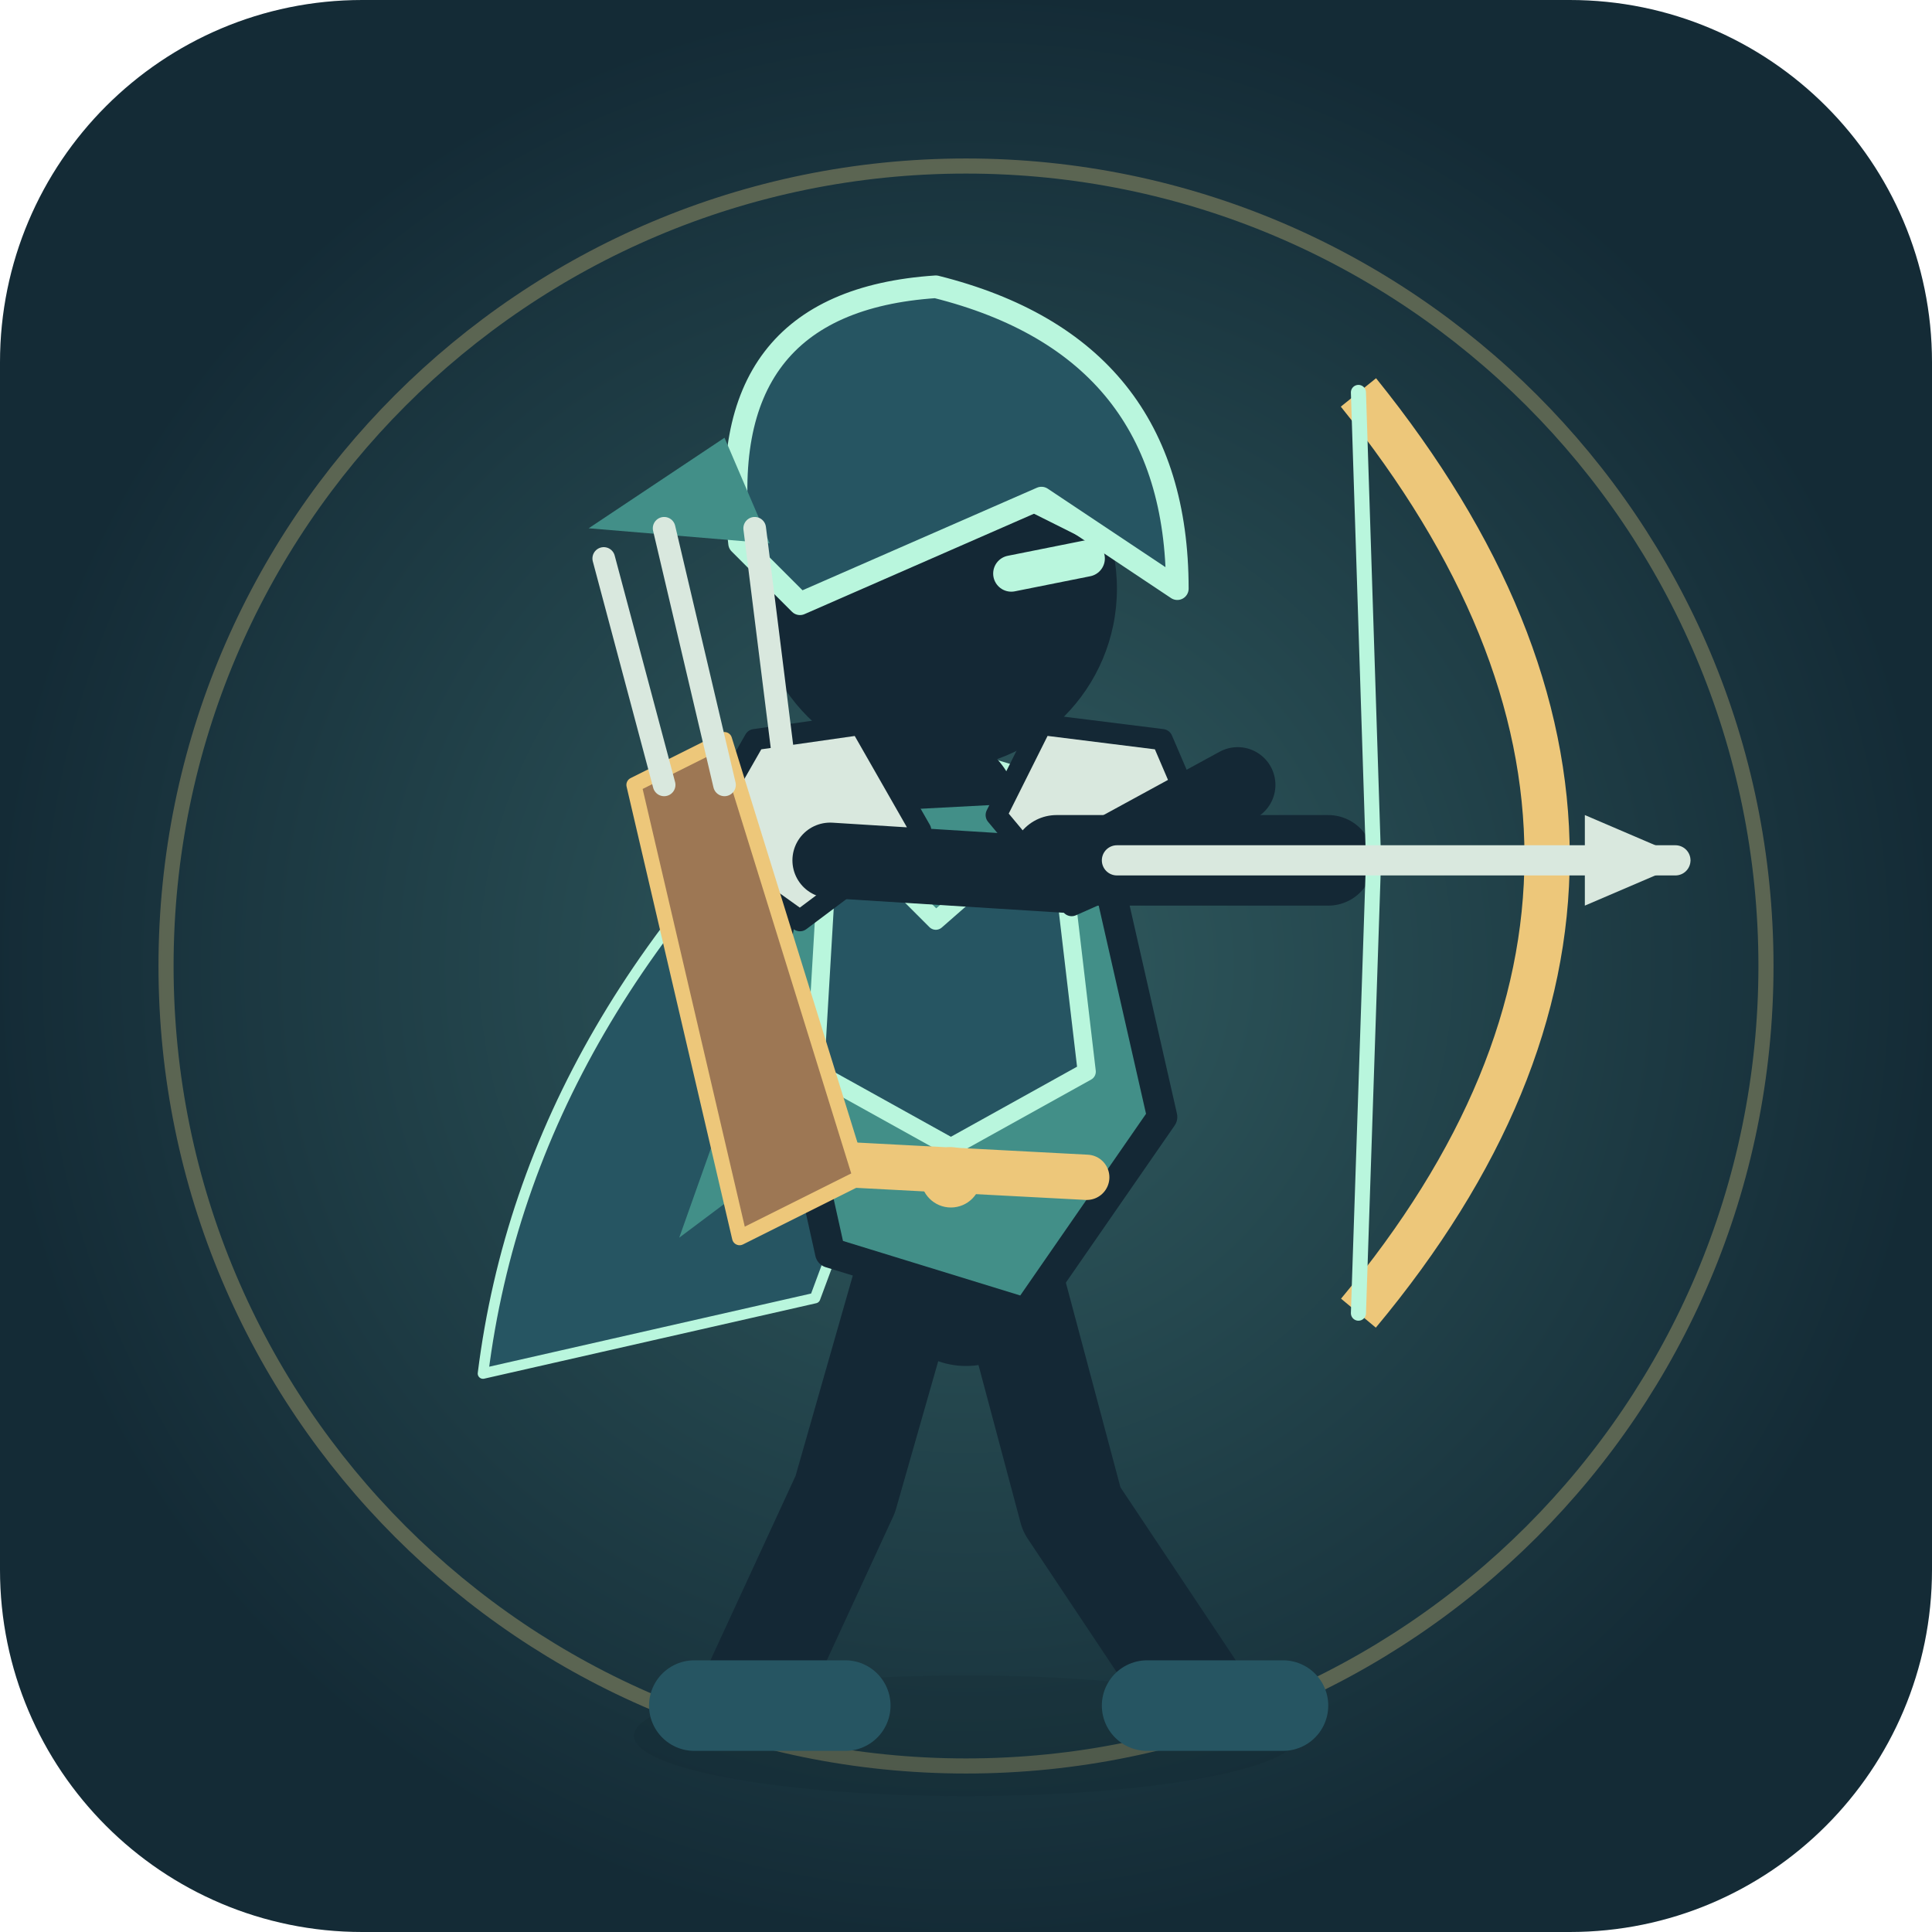
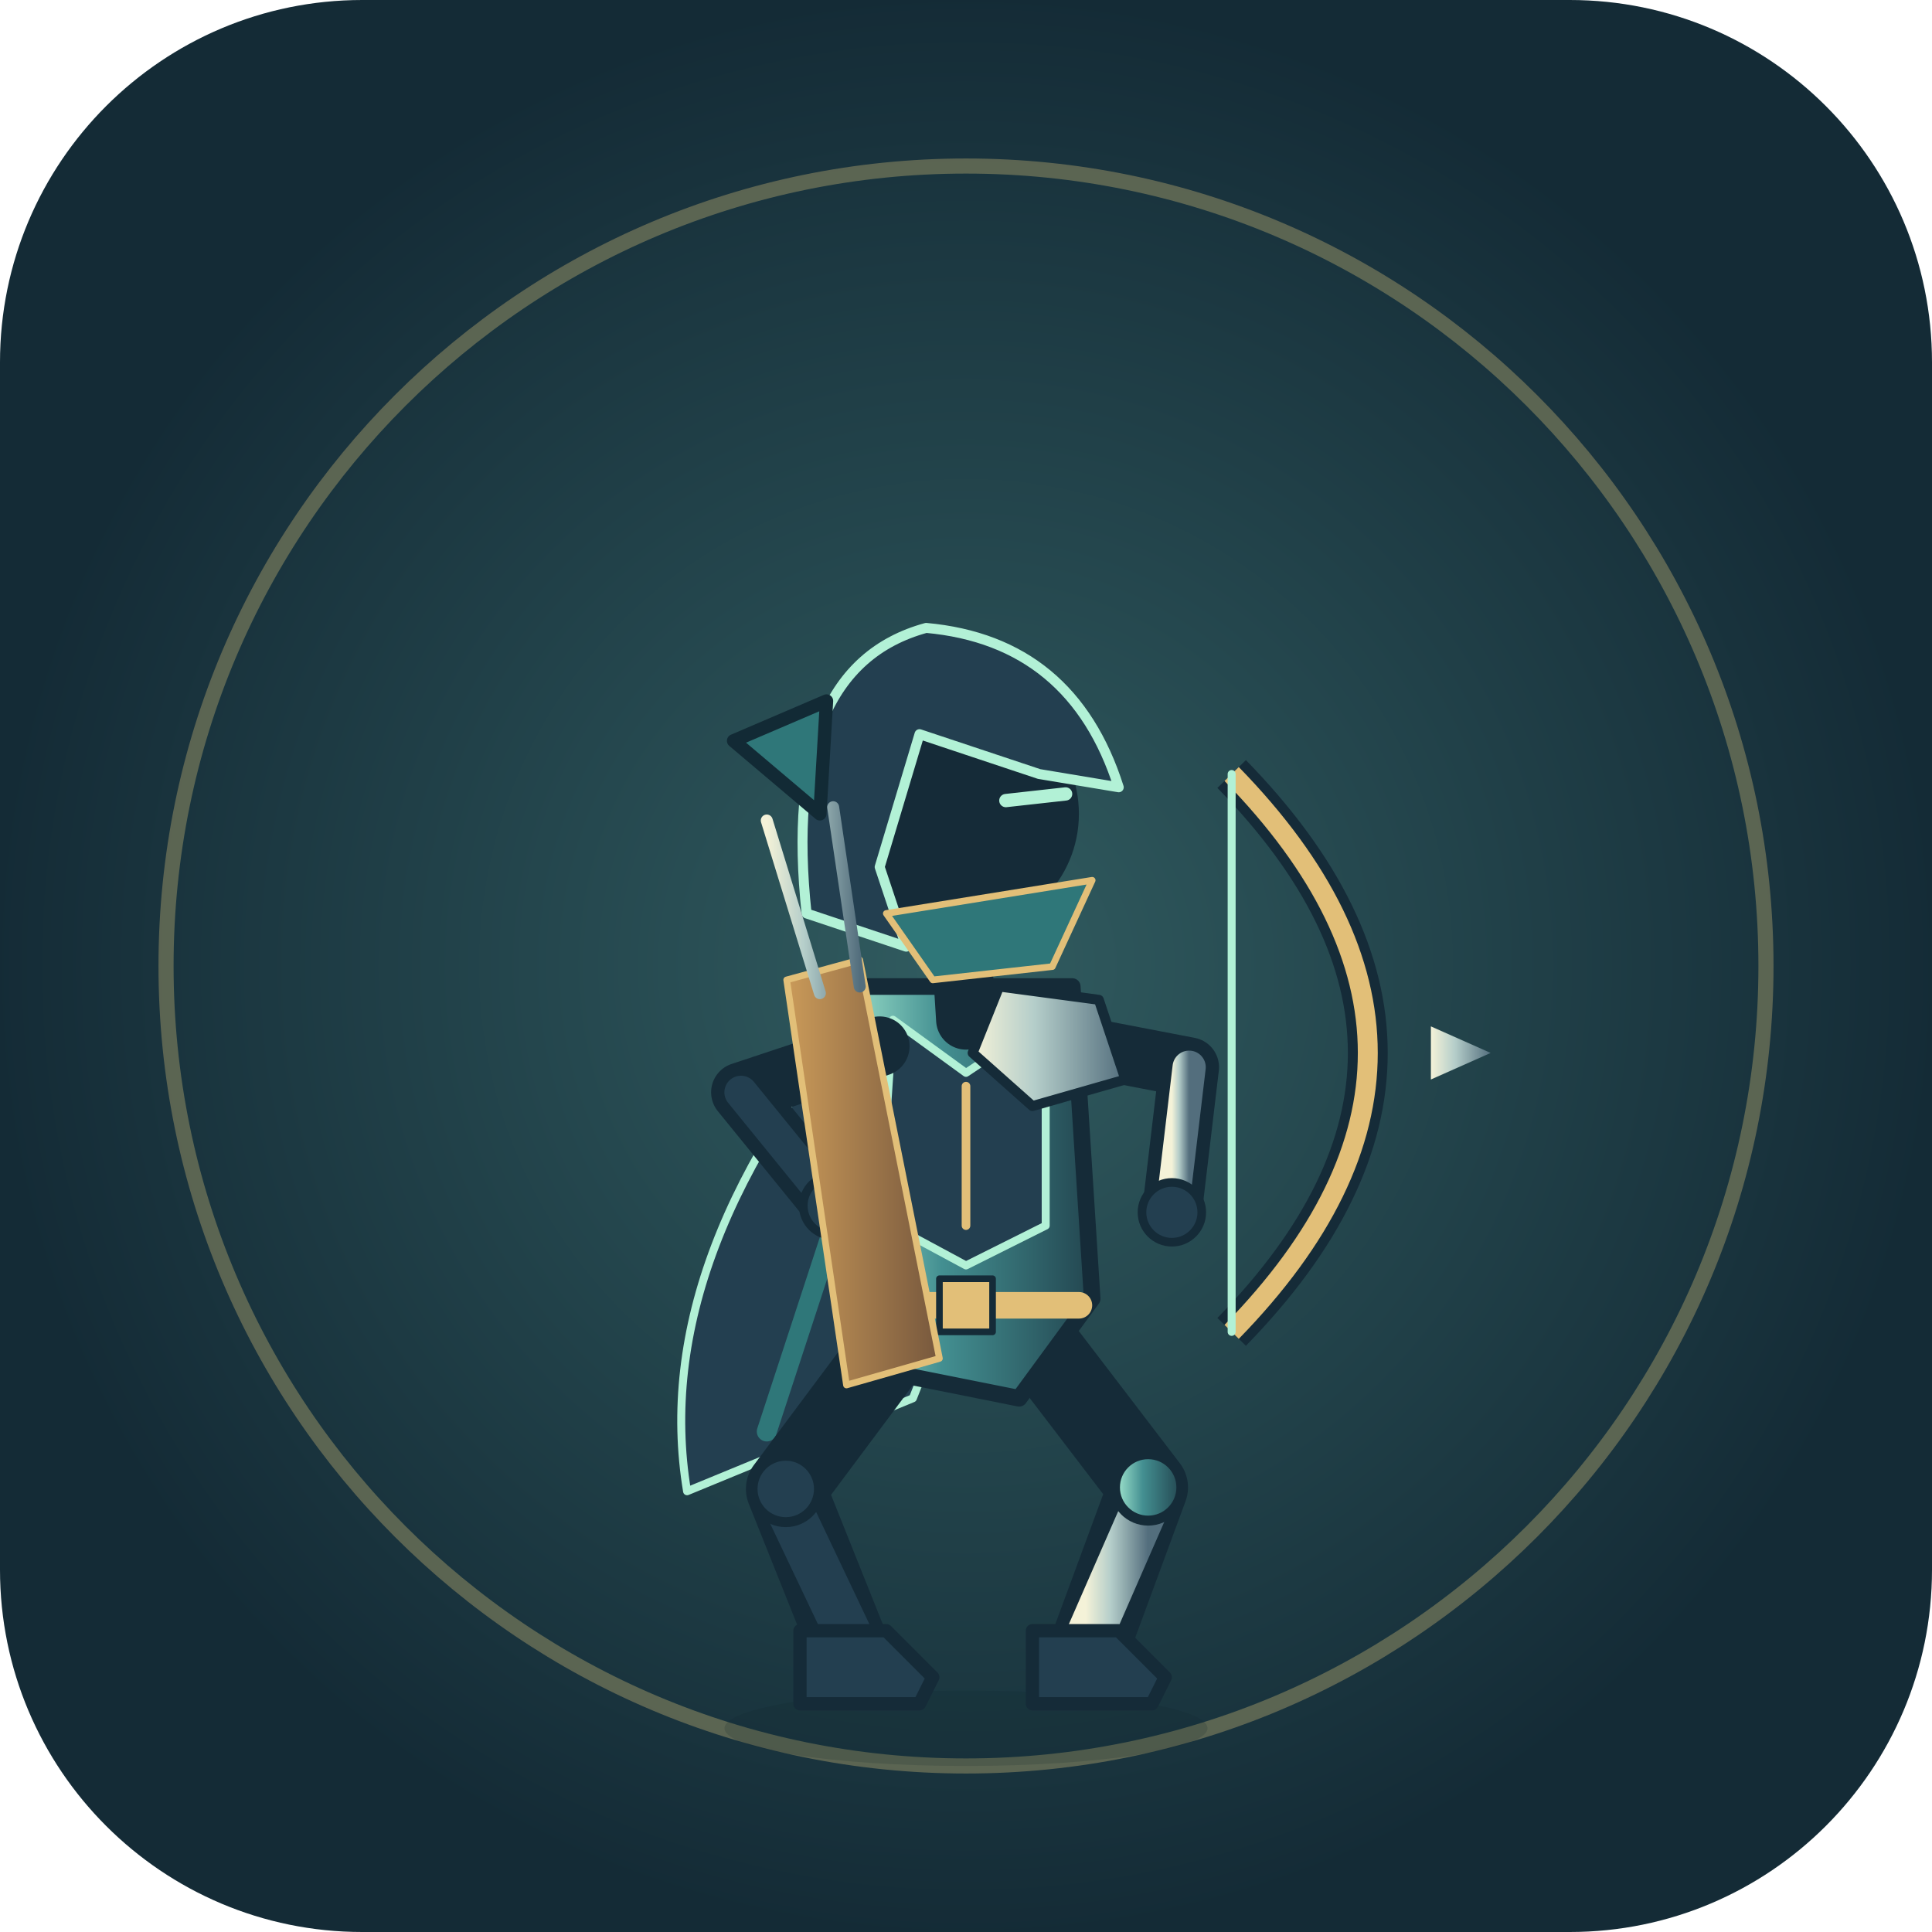
<svg xmlns="http://www.w3.org/2000/svg" width="128" height="128" viewBox="0 0 128 128">
  <defs>
    <radialGradient id="g">
      <stop stop-color="#315c60" />
      <stop offset="1" stop-color="#142b36" />
    </radialGradient>
  </defs>
  <rect width="128" height="128" rx="24" fill="url(#g)" />
  <circle cx="64" cy="64" r="53" fill="none" stroke="#d8bf7a" stroke-opacity=".35" />
-   <ellipse cx="64" cy="115" rx="22" ry="4" fill="#0c2228" opacity=".16" />
-   <g transform="translate(64 112) scale(1) translate(-64 -112)">
-     <g opacity="1" transform="translate(64 112) rotate(0) translate(-64 -112)">
-       <g transform="translate(0 0)">
-         <path d="M57 48 Q35 67 32 91 L54 86 L67 51Z" fill="#265562" stroke="#b9f6dd" stroke-width="0.7" stroke-linejoin="round" />
-         <path d="M56 51L45 82L53 76Z" fill="#428f88" stroke="none" stroke-width="1" stroke-linejoin="round" />
-         <path d="M60 85L56 99L50 112" fill="none" stroke="#142835" stroke-width="7" stroke-linecap="round" stroke-linejoin="round" />
-         <path d="M67 85L71 100L79 112" fill="none" stroke="#142835" stroke-width="7" stroke-linecap="round" stroke-linejoin="round" />
-         <path d="M46 113h10" fill="none" stroke="#265562" stroke-width="6" stroke-linecap="round" stroke-linejoin="round" />
-         <path d="M76 113h9" fill="none" stroke="#265562" stroke-width="6" stroke-linecap="round" stroke-linejoin="round" />
-         <path d="M62 54L64 85" fill="none" stroke="#142835" stroke-width="11" stroke-linecap="round" stroke-linejoin="round" />
-         <path d="M53 53L72 52L77 74L68 87L55 83L51 65Z" fill="#428f88" stroke="#142835" stroke-width="2" stroke-linejoin="round" />
-         <path d="M55 54L62 61L70 54L72 71L63 76L54 71Z" fill="#265562" stroke="#b9f6dd" stroke-width="1.2" stroke-linejoin="round" />
-         <path d="M53 77L72 78" fill="none" stroke="#edc77a" stroke-width="3" stroke-linecap="round" stroke-linejoin="round" />
-         <circle cx="63" cy="78" r="2" fill="#edc77a" stroke="none" stroke-width="1" />
-         <circle cx="62" cy="39" r="12" fill="#142835" stroke="none" stroke-width="1" />
-         <path d="M50 36Q52 21 64 23Q76 24 76 37L68 33L54 37Z" fill="#265562" stroke="#b9f6dd" stroke-width="1.4" stroke-linejoin="round" />
-         <path d="M51 30L57 22L69 22L75 31L65 28Z" fill="#428f88" stroke="none" stroke-width="1" stroke-linejoin="round" />
-         <path d="M67 38L72 37" fill="none" stroke="#b9f6dd" stroke-width="2.4" stroke-linecap="round" stroke-linejoin="round" />
-         <path d="M50 49L57 48L61 55L53 61L46 56Z" fill="#d9e8de" stroke="#142835" stroke-width="1.4" stroke-linejoin="round" />
-         <path d="M69 48L77 49L80 56L71 60L66 54Z" fill="#d9e8de" stroke="#142835" stroke-width="1.4" stroke-linejoin="round" />
-         <path d="M49 36Q47 20 62 19Q78 23 78 39L69 33L53 40Z" fill="#265562" stroke="#b9f6dd" stroke-width="1.5" stroke-linejoin="round" />
-         <path d="M48 29L39 35L51 36Z" fill="#428f88" stroke="none" stroke-width="1" stroke-linejoin="round" />
-         <path d="M42 52L48 49L57 78L49 82Z" fill="#9d7754" stroke="#edc77a" stroke-width="1" stroke-linejoin="round" />
-         <path d="M44 52L40 37M48 52L44 35M52 51L50 35" fill="none" stroke="#d9e8de" stroke-width="1.5" stroke-linecap="round" stroke-linejoin="round" />
-         <path d="M70 57L88 57" fill="none" stroke="#142835" stroke-width="6" stroke-linecap="round" stroke-linejoin="round" />
-         <path d="M55 57L71 58L82 52" fill="none" stroke="#142835" stroke-width="5" stroke-linecap="round" stroke-linejoin="round" />
-         <path d="M90 26Q115 57 90 87" fill="none" stroke="#edc77a" stroke-width="3" />
-         <path d="M90 26L91 57L90 87" fill="none" stroke="#b9f6dd" stroke-width="1" stroke-linecap="round" stroke-linejoin="round" />
-         <path d="M74 57L111 57" fill="none" stroke="#d9e8de" stroke-width="2" stroke-linecap="round" stroke-linejoin="round" />
-         <path d="M112 57L105 54L105 60Z" fill="#d9e8de" stroke="none" stroke-width="1" stroke-linejoin="round" />
+   <defs>
+     <linearGradient id="plate">
+       <stop stop-color="#a5e9d1" />
+       <stop offset=".42" stop-color="#438f91" />
+       <stop offset="1" stop-color="#234650" />
+     </linearGradient>
+     <linearGradient id="steel">
+       <stop stop-color="#f4f2d8" />
+       <stop offset=".4" stop-color="#b5ceca" />
+       <stop offset="1" stop-color="#536e7d" />
+     </linearGradient>
+     <linearGradient id="leather">
+       <stop stop-color="#ca9a59" />
+       <stop offset="1" stop-color="#77583d" />
+     </linearGradient>
+     <radialGradient id="orb">
+       <stop stop-color="#fffce0" />
+       <stop offset=".4" stop-color="#a5e9d1" />
+       <stop offset="1" stop-color="#438f91" />
+     </radialGradient>
+   </defs>
+   <g transform="scale(.666667)">
+     <g transform="scale(.75)">
+       <ellipse cx="128" cy="229" rx="32" ry="5" fill="#0c232b" opacity=".17" />
+       <g opacity="1" transform="translate(128 224) scale(.88) translate(-128 -224)">
+         <path d="M115 118 Q80 158 86 194 L120 180 L141 127Z" fill="#233f50" stroke="#b2f1d6" stroke-width="1.2" stroke-linejoin="round" />
+         <path d="M116 130L98 185" fill="none" stroke="#2f7779" stroke-width="3" stroke-linecap="round" stroke-linejoin="round" />
+         <path d="M120 168L100.86 193.65L111 219" fill="none" stroke="#152b38" stroke-width="12" stroke-linecap="round" stroke-linejoin="round" />
+         <path d="M100.86 195.65L111 217" fill="none" stroke="#233f50" stroke-width="7" stroke-linecap="round" stroke-linejoin="round" />
+         <circle cx="100.86" cy="193.65" r="5" fill="#233f50" stroke="#152b38" stroke-width="1.5" />
+         <path d="M103 215L116 215L123 222L121 226H103Z" fill="#233f50" stroke="#152b38" stroke-width="2" stroke-linejoin="round" />
+         <path d="M136 168L155.43 193.42L146 219" fill="none" stroke="#152b38" stroke-width="12" stroke-linecap="round" stroke-linejoin="round" />
+         <path d="M155.43 195.42L146 217" fill="none" stroke="url(#steel)" stroke-width="7" stroke-linecap="round" stroke-linejoin="round" />
+         <circle cx="155.43" cy="193.42" r="5" fill="url(#plate)" stroke="#152b38" stroke-width="1.5" />
+         <path d="M138 215L151 215L158 222L156 226H138Z" fill="#233f50" stroke="#152b38" stroke-width="2" stroke-linejoin="round" />
+         <path d="M112 118L144 118L147 165L136 180L111 175L108 140Z" fill="url(#plate)" stroke="#152b38" stroke-width="2.5" stroke-linejoin="round" />
+         <path d="M117 123L128 131L140 123L140 154L128 160L115 153Z" fill="#233f50" stroke="#b2f1d6" stroke-width="1.2" stroke-linejoin="round" />
+         <path d="M128 133L128 154" fill="none" stroke="#e2bf78" stroke-width="1.3" stroke-linecap="round" stroke-linejoin="round" />
+         <path d="M111 166L145 166" fill="none" stroke="#e2bf78" stroke-width="4" stroke-linecap="round" stroke-linejoin="round" />
+         <path d="M124 162h8v8h-8Z" fill="#e2bf78" stroke="#152b38" stroke-width="1" stroke-linejoin="round" />
+         <path d="M128 123L127 107" fill="none" stroke="#152b38" stroke-width="9" stroke-linecap="round" stroke-linejoin="round" />
+         <g transform="translate(127 92) rotate(0)">
+           <circle cx="0" cy="0" r="18" fill="#152b38" stroke="none" stroke-width="1" />
+           <path d="M-23 15Q-27 -22 -5 -28Q17 -26 24 -4L12 -6L-6 -12L-12 8L-8 20Z" fill="#233f50" stroke="#b2f1d6" stroke-width="1.5" stroke-linejoin="round" />
+           <path d="M-20 -17L-34 -11L-21 0Z" fill="#2f7779" stroke="#122a35" stroke-width="2" stroke-linejoin="round" />
+           <path d="M7 -2L16 -3" fill="none" stroke="#b2f1d6" stroke-width="2" stroke-linecap="round" stroke-linejoin="round" />
+           <path d="M-11 15L20 10L14 23L-4 25Z" fill="#2f7779" stroke="#e2bf78" stroke-width="1" stroke-linejoin="round" />
+         </g>
+         <path d="M115 127L94.12 133.93L108 151" fill="none" stroke="#152b38" stroke-width="9" stroke-linecap="round" stroke-linejoin="round" />
+         <path d="M94.12 133.93L108 151" fill="none" stroke="#233f50" stroke-width="5" stroke-linecap="round" stroke-linejoin="round" />
+         <circle cx="108" cy="151" r="4.5" fill="#233f50" stroke="#152b38" stroke-width="1.3" />
+         <path d="M101 117L112 114L124 174L110 178Z" fill="url(#leather)" stroke="#e2bf78" stroke-width="1" stroke-linejoin="round" />
+         <path d="M106 119l-8 -26M112 118l-4 -27" fill="none" stroke="url(#steel)" stroke-width="1.8" stroke-linecap="round" stroke-linejoin="round" />
+         <path d="M140 126L161.6 130.15L159 152" fill="none" stroke="#152b38" stroke-width="9" stroke-linecap="round" stroke-linejoin="round" />
+         <path d="M161.6 130.15L159 152" fill="none" stroke="url(#steel)" stroke-width="5" stroke-linecap="round" stroke-linejoin="round" />
+         <circle cx="159" cy="152" r="4.5" fill="#233f50" stroke="#152b38" stroke-width="1.3" />
+         <path d="M133 118L148 120L152 132L138 136L129 128Z" fill="url(#steel)" stroke="#152b38" stroke-width="1.5" stroke-linejoin="round" />
+         <g transform="translate(168 128) rotate(0)">
+           <path d="M0 -42Q41 0 0 42" fill="none" stroke="#152b38" stroke-width="6" />
+           <path d="M0 -42Q41 0 0 42" fill="none" stroke="#e2bf78" stroke-width="3" />
+           <path d="M0 -42L0 0L0 42" fill="none" stroke="#b2f1d6" stroke-width="1.2" stroke-linecap="round" stroke-linejoin="round" />
+           <path d="M-16 0H35" fill="none" stroke="url(#steel)" stroke-width="2" stroke-linecap="round" stroke-linejoin="round" />
+           <path d="M39 0L30 -4V4Z" fill="url(#steel)" stroke="none" stroke-width="2" stroke-linejoin="round" />
+         </g>
      </g>
    </g>
  </g>
</svg>
